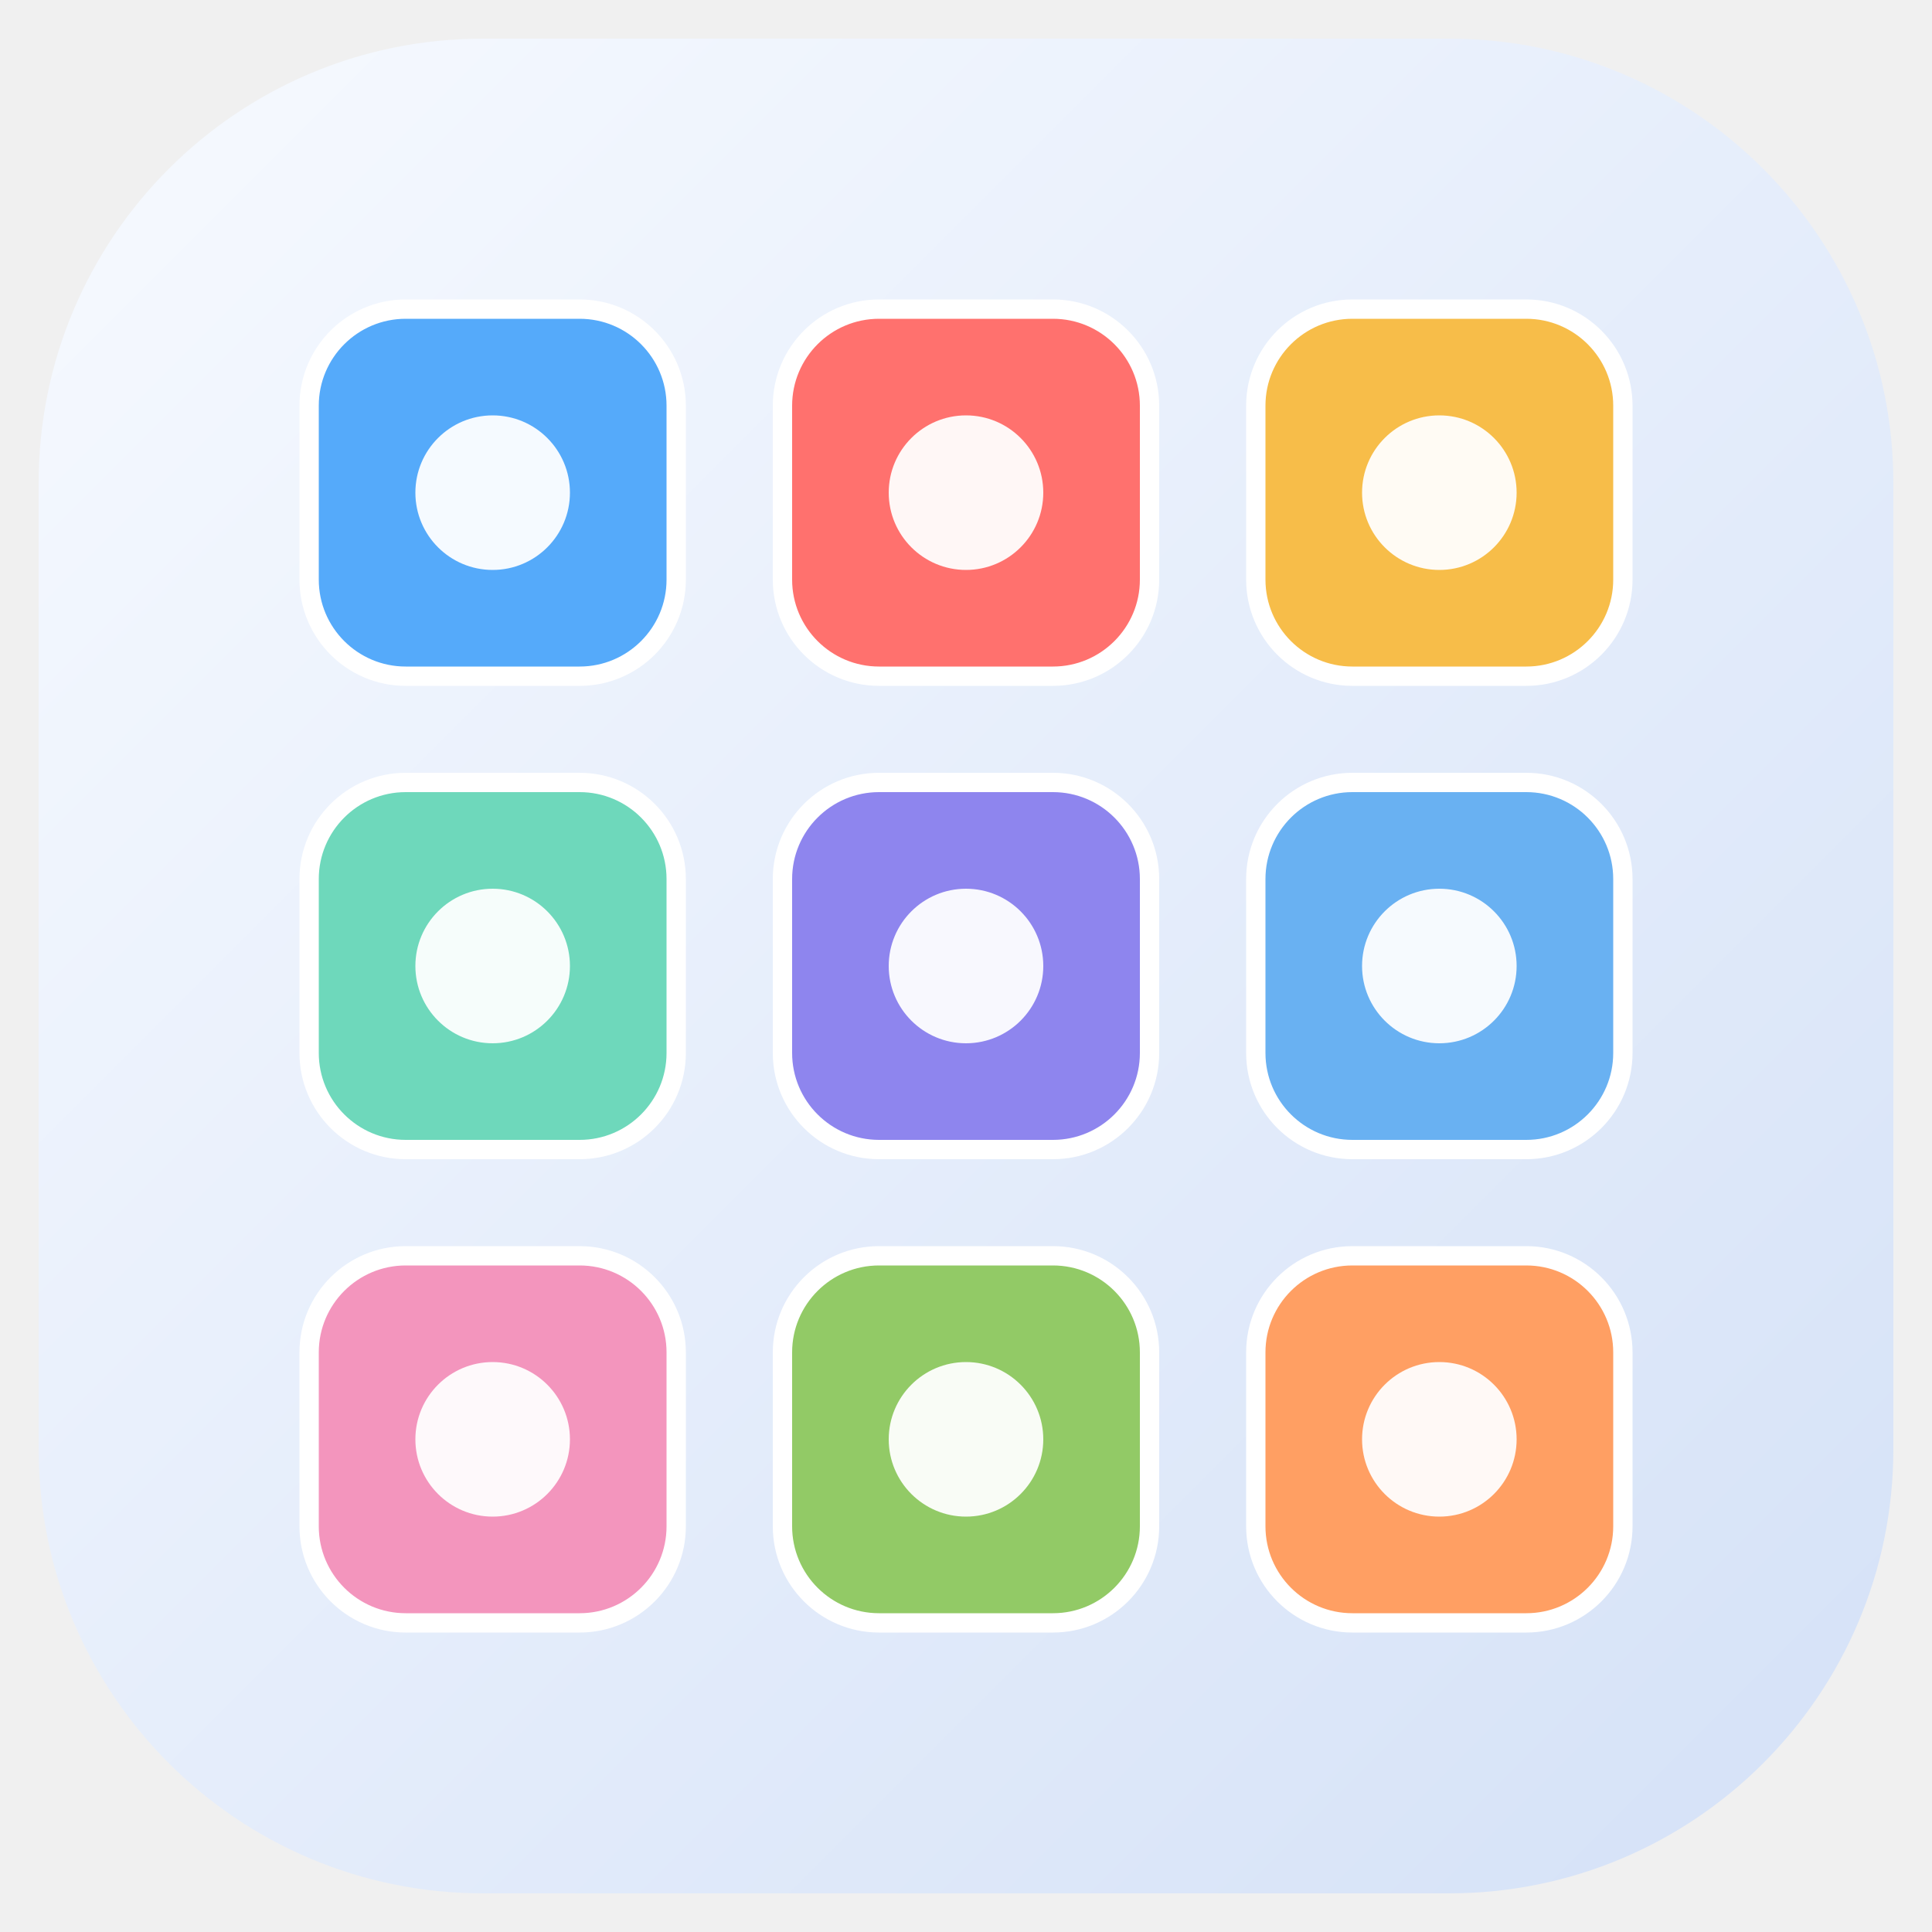
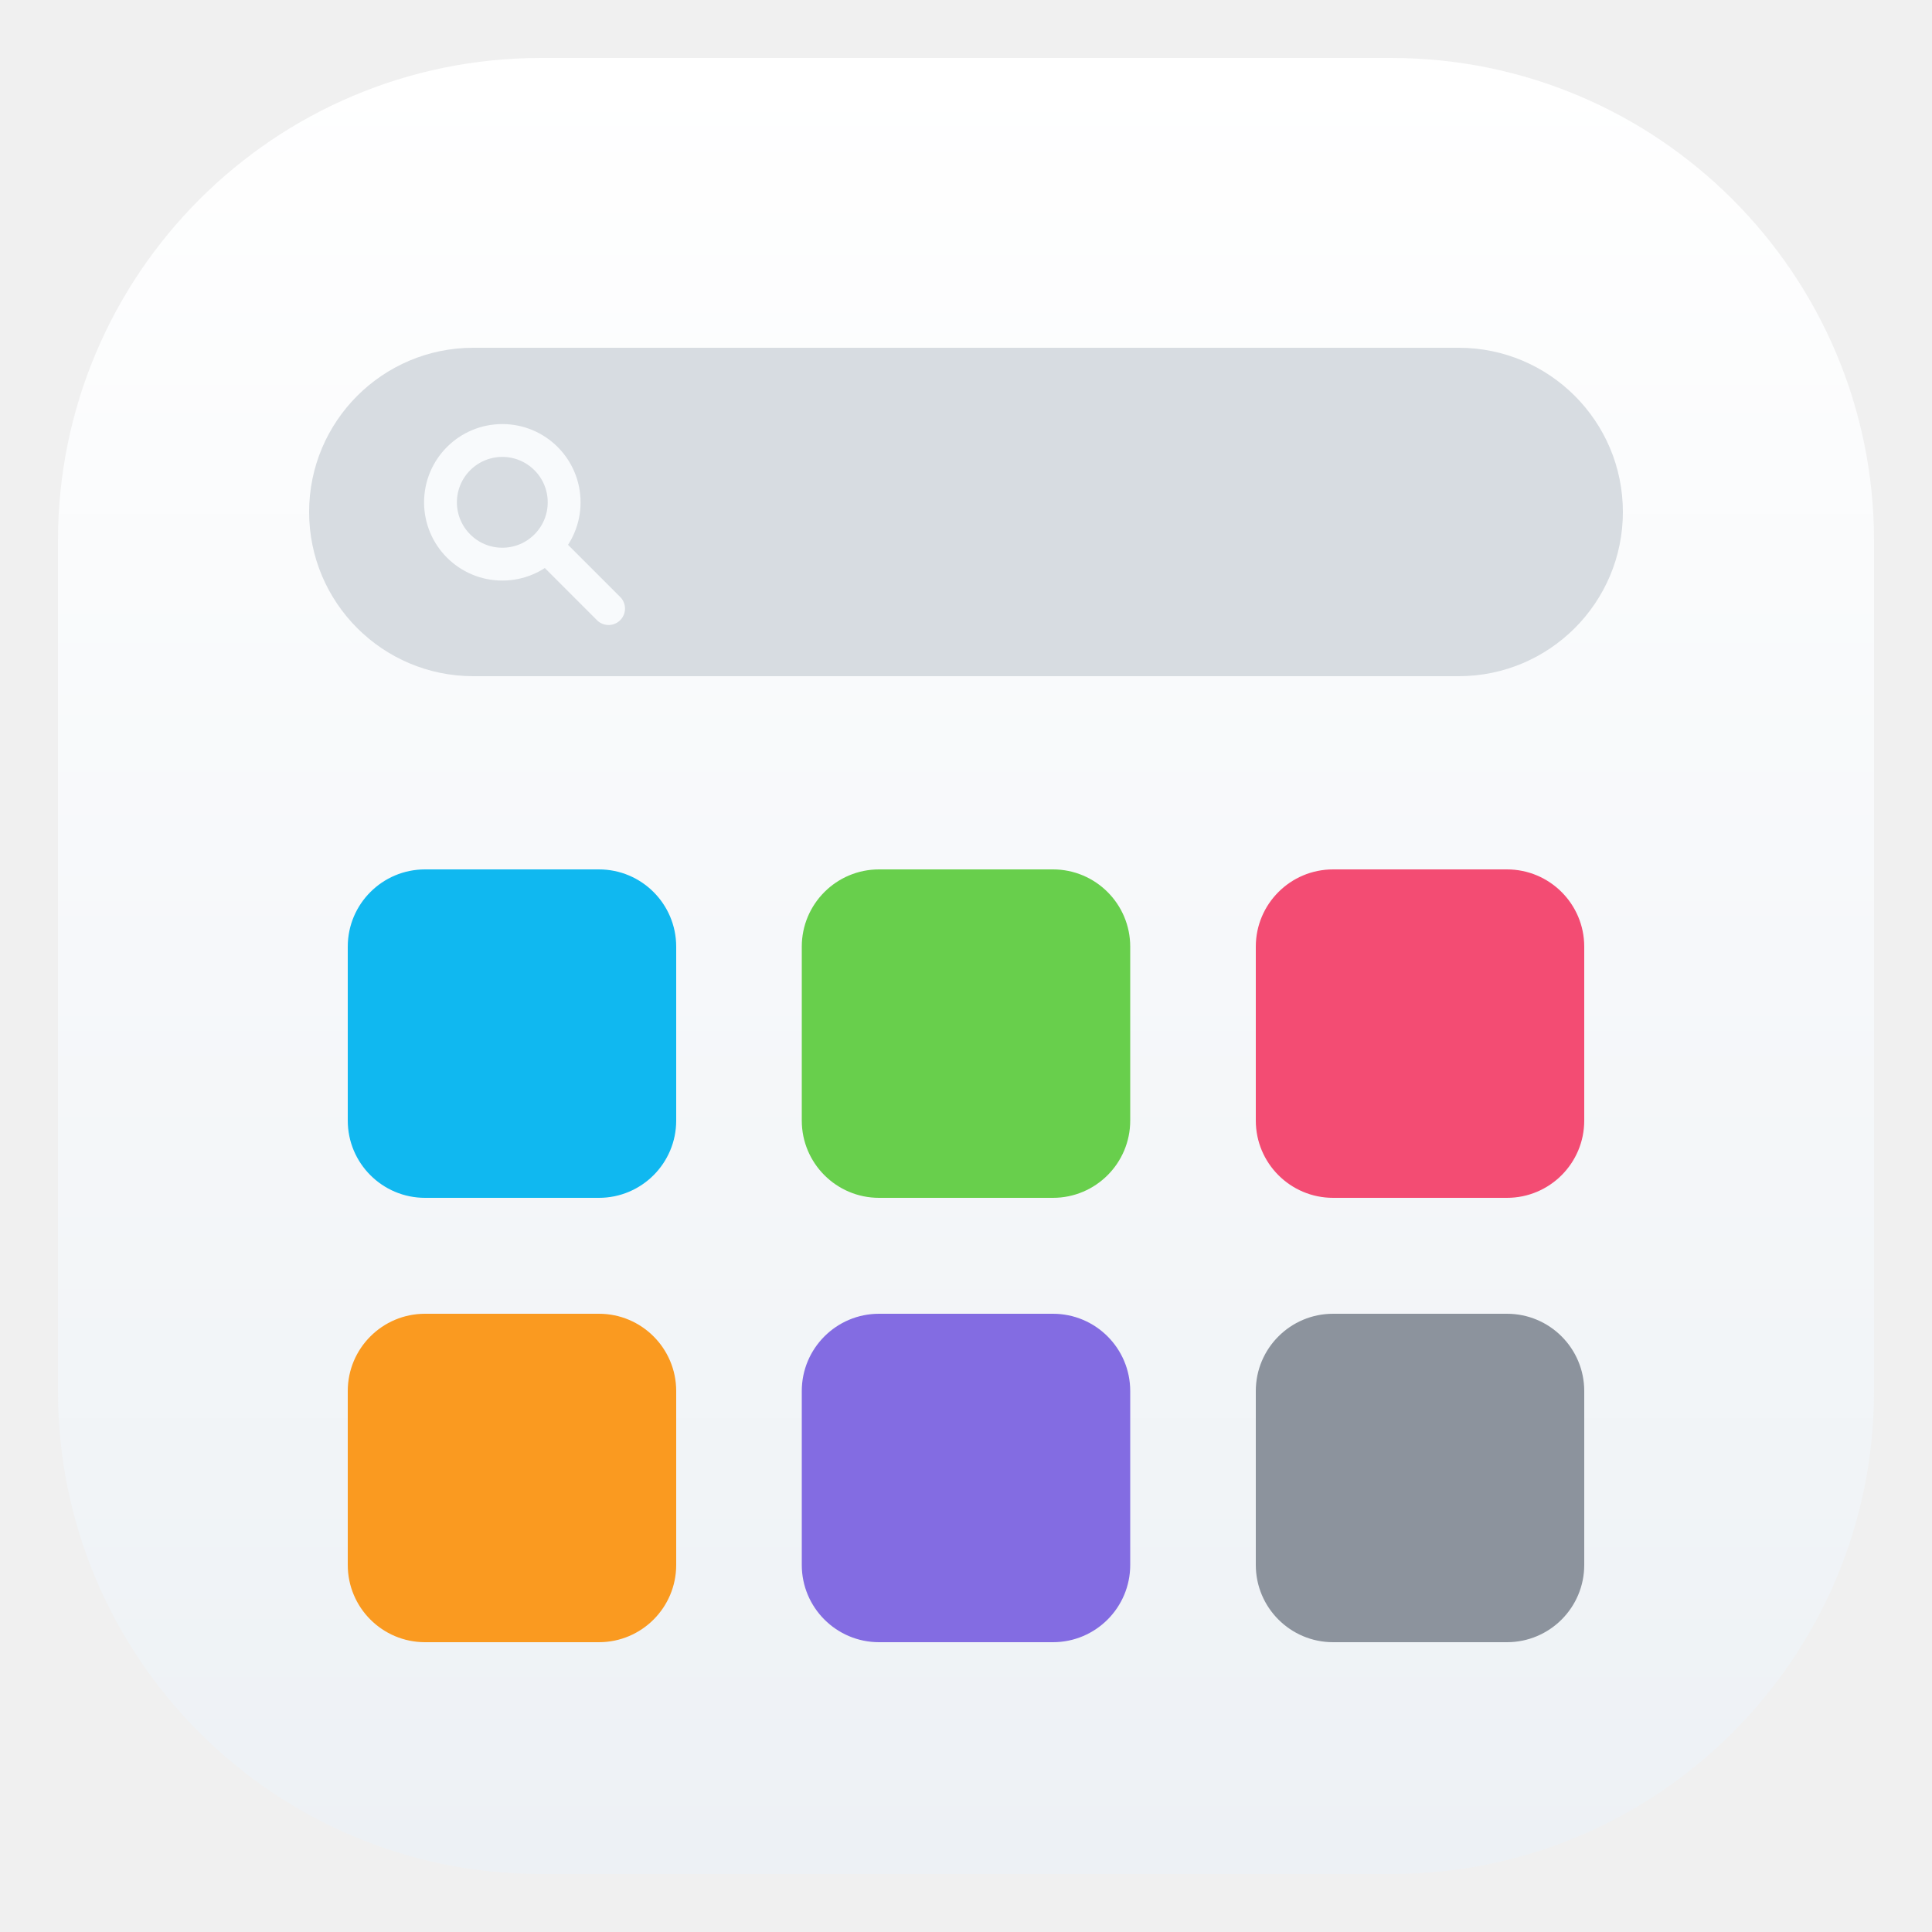
<svg xmlns="http://www.w3.org/2000/svg" viewBox="0 0 100 100" role="img" aria-label="Launchpad">
  <defs>
-     <linearGradient id="bg" x1="0" y1="0" x2="1" y2="1">
-       <stop stop-color="#f7faff" />
-       <stop offset="1" stop-color="#d4e1f7" />
+     <linearGradient id="tile" x2="0" y2="1">
+       <stop stop-color="#fff" />
+       <stop offset="1" stop-color="#edf1f5" />
    </linearGradient>
  </defs>
-   <rect x="2" y="2" width="96" height="96" rx="23" fill="url(#bg)" />
-   <g stroke="#fff" stroke-width="1">
-     <rect x="16" y="16" width="19" height="19" rx="5" fill="#55aafa" />
-     <rect x="40.5" y="16" width="19" height="19" rx="5" fill="#ff716e" />
-     <rect x="65" y="16" width="19" height="19" rx="5" fill="#f7bd49" />
-     <rect x="16" y="40.5" width="19" height="19" rx="5" fill="#6ed8bb" />
-     <rect x="40.5" y="40.5" width="19" height="19" rx="5" fill="#8e85ee" />
-     <rect x="65" y="40.5" width="19" height="19" rx="5" fill="#69b1f2" />
-     <rect x="16" y="65" width="19" height="19" rx="5" fill="#f395bd" />
-     <rect x="40.5" y="65" width="19" height="19" rx="5" fill="#92ca66" />
-     <rect x="65" y="65" width="19" height="19" rx="5" fill="#ff9f63" />
-   </g>
-   <g fill="#fff" opacity=".94">
-     <circle cx="25.5" cy="25.5" r="4" />
-     <circle cx="50" cy="25.5" r="4" />
-     <circle cx="74.5" cy="25.5" r="4" />
-     <circle cx="25.5" cy="50" r="4" />
-     <circle cx="50" cy="50" r="4" />
-     <circle cx="74.5" cy="50" r="4" />
-     <circle cx="25.5" cy="74.5" r="4" />
-     <circle cx="50" cy="74.5" r="4" />
-     <circle cx="74.5" cy="74.5" r="4" />
-   </g>
+   <rect x="3" y="3" width="94" height="94" rx="25" fill="url(#tile)" />
+   <rect x="16" y="18" width="68" height="17" rx="8.5" fill="#d7dce1" />
+   <circle cx="26" cy="26" r="3.2" fill="none" stroke="#f8fafc" stroke-width="1.7" />
+   <path d="m28.5 28.5 3 3" stroke="#f8fafc" stroke-width="1.7" stroke-linecap="round" />
+   <rect x="18" y="45" width="17" height="17" rx="4" fill="#10b8f0" />
+   <rect x="41.5" y="45" width="17" height="17" rx="4" fill="#68cf4c" />
+   <rect x="65" y="45" width="17" height="17" rx="4" fill="#f34c73" />
+   <rect x="18" y="68" width="17" height="17" rx="4" fill="#fa9a20" />
+   <rect x="41.5" y="68" width="17" height="17" rx="4" fill="#836ce2" />
+   <rect x="65" y="68" width="17" height="17" rx="4" fill="#8c939d" />
</svg>
